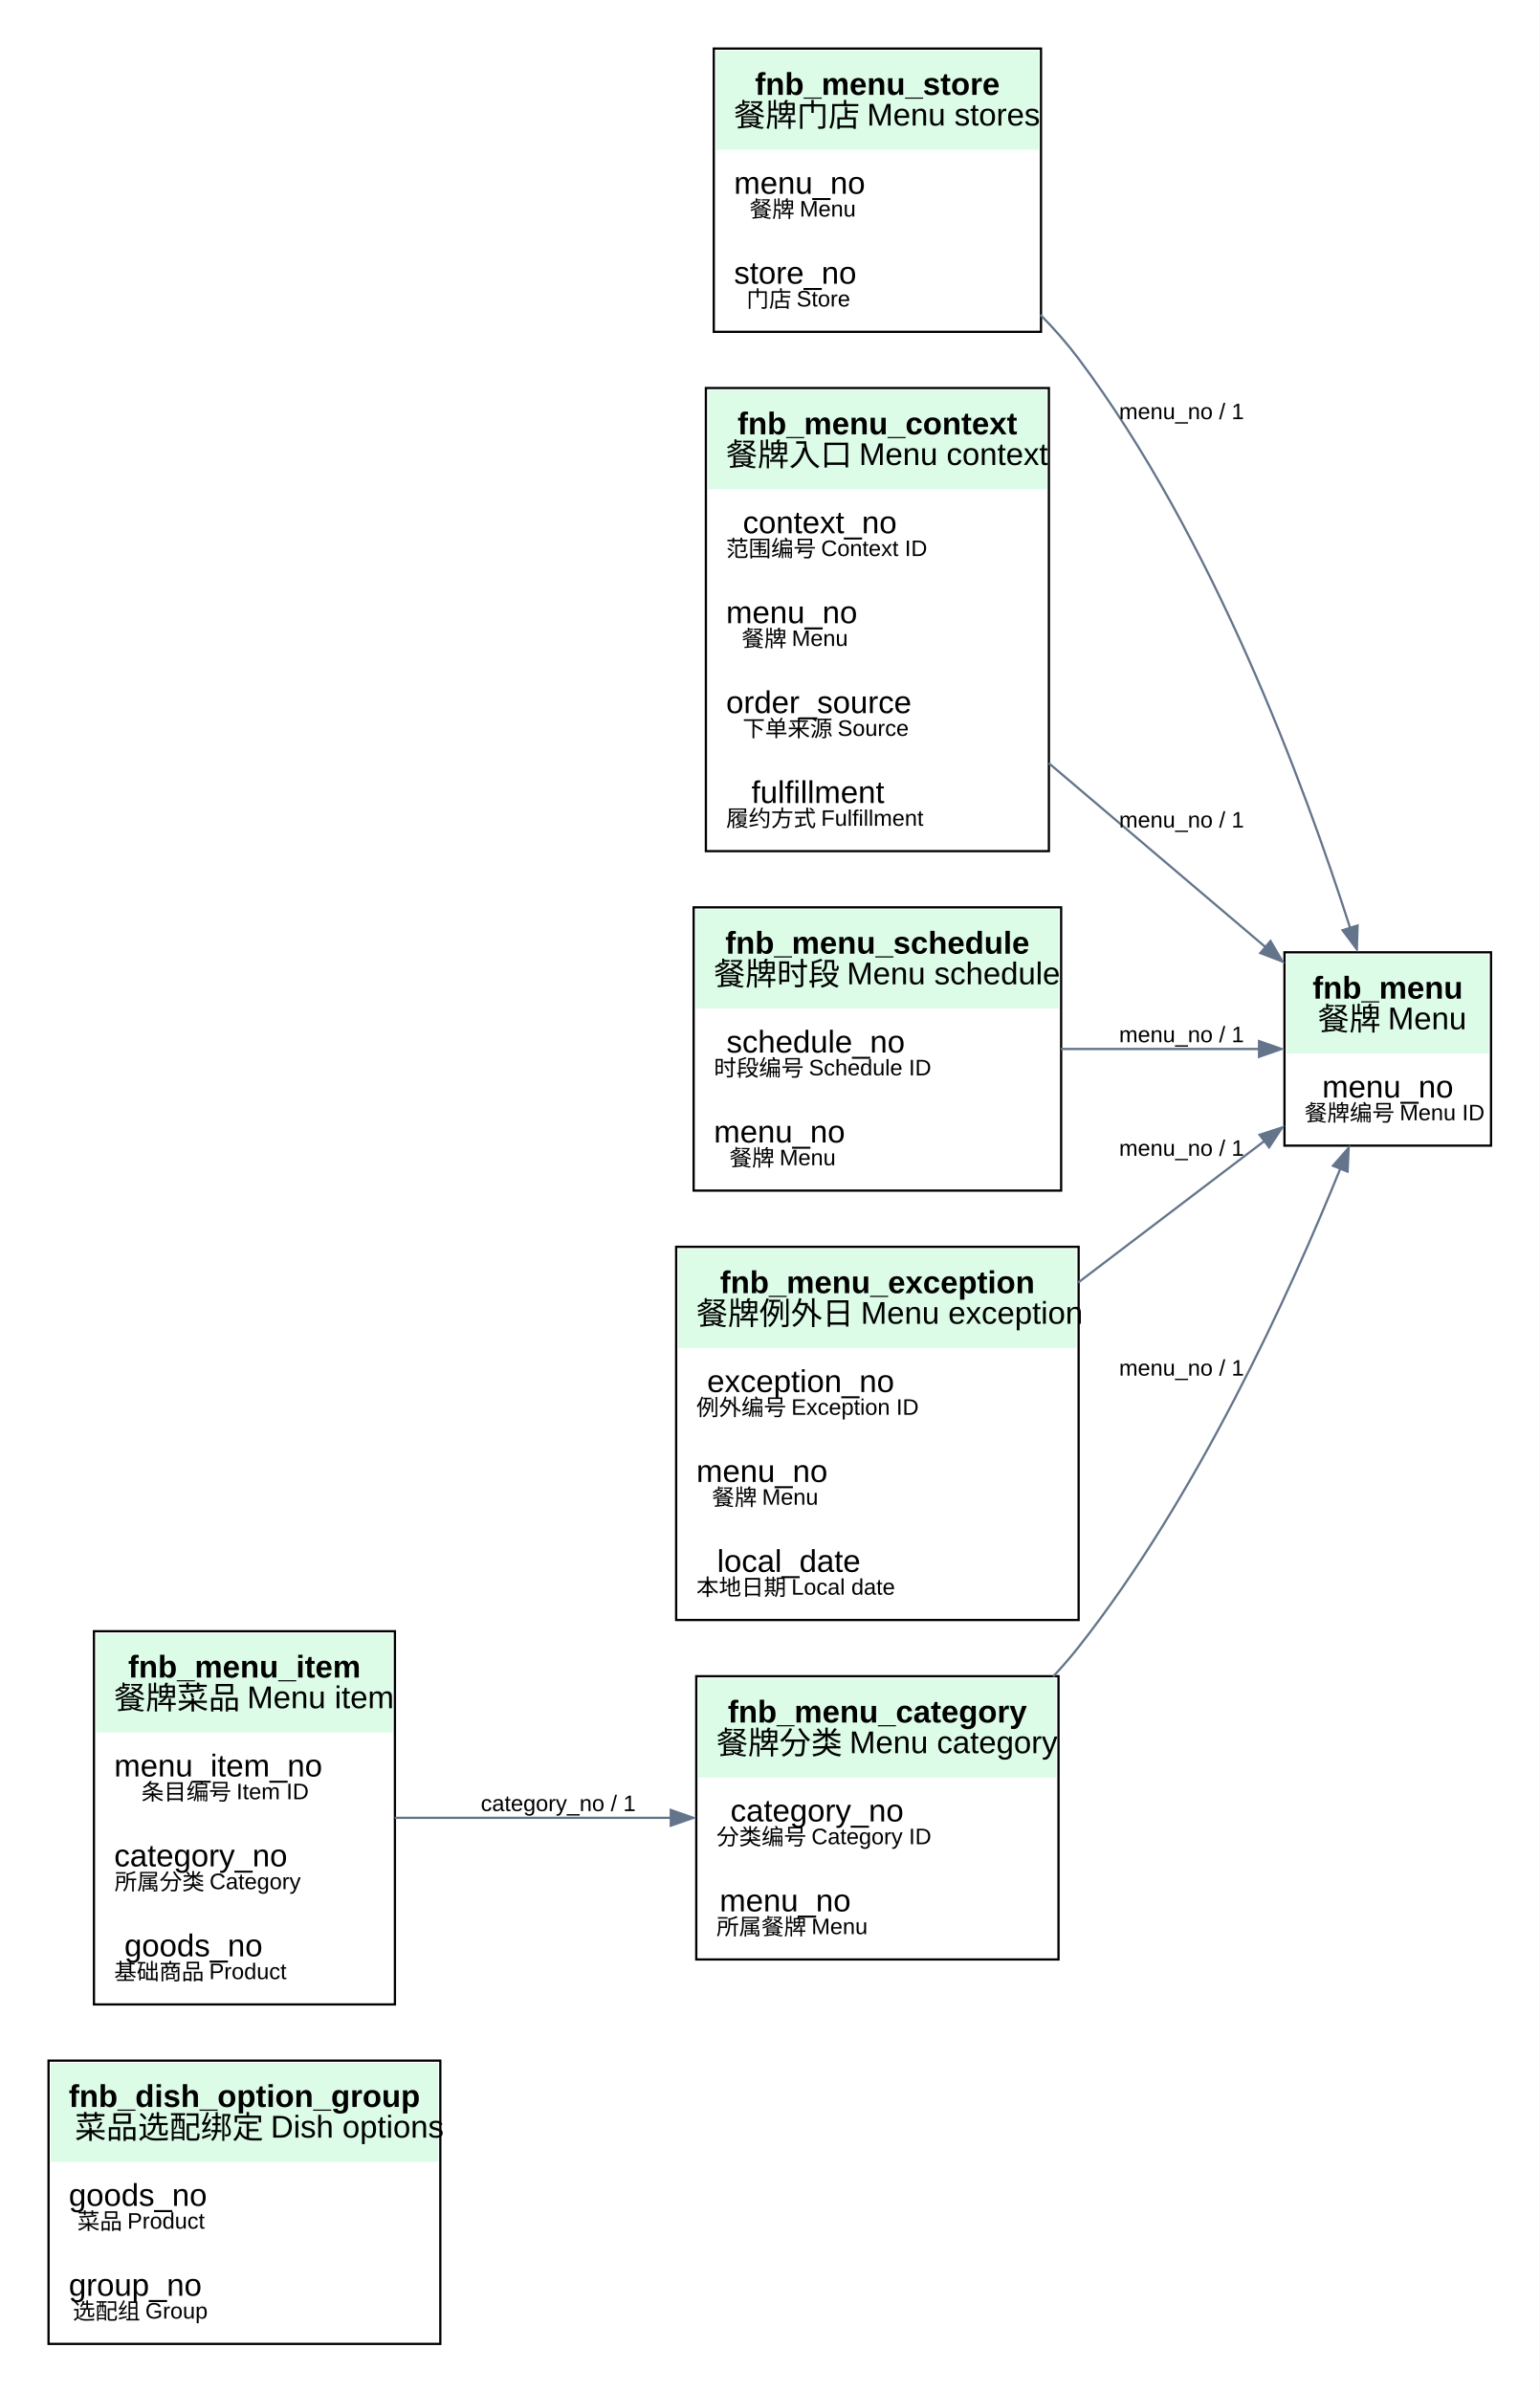
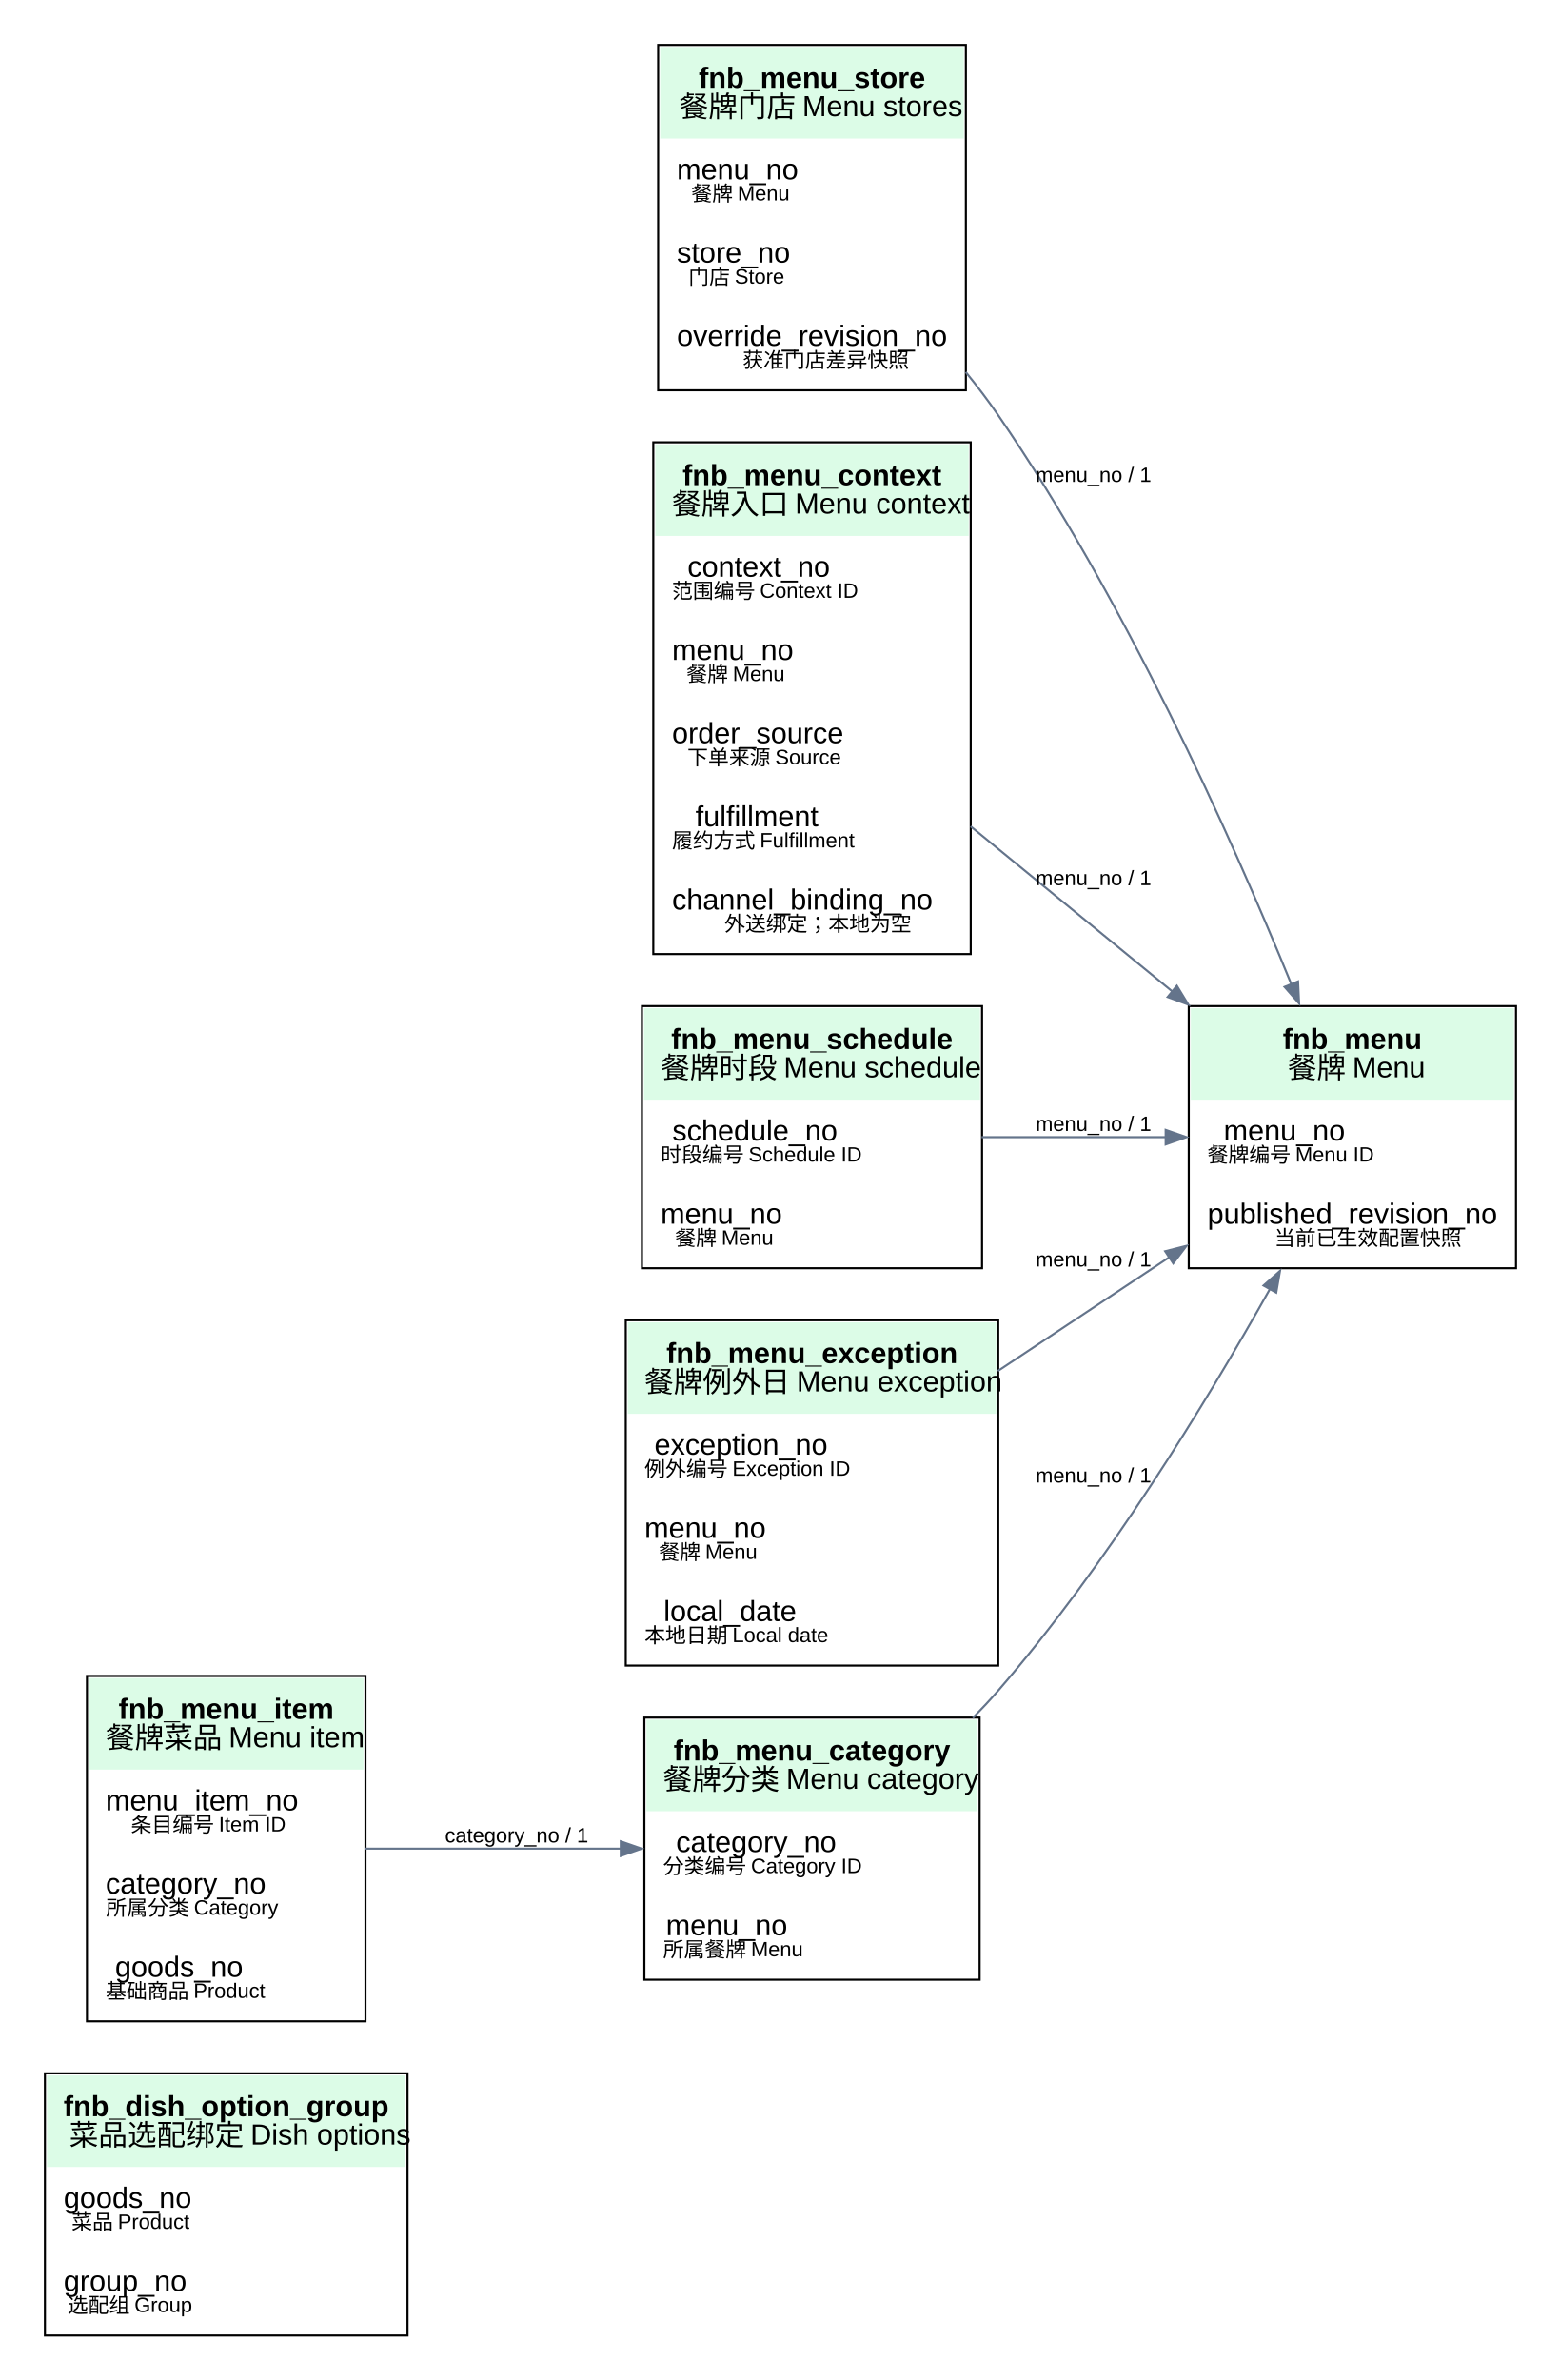
- <svg xmlns="http://www.w3.org/2000/svg" width="685pt" height="1064pt" viewBox="0.00 0.00 685.00 1064.00">
-   <g id="graph0" class="graph" transform="scale(1 1) rotate(0) translate(21.6 1042.6)">
-     <polygon fill="white" stroke="none" points="-21.6,21.6 -21.6,-1042.6 663.43,-1042.6 663.43,21.6 -21.6,21.6" />
+ <svg xmlns="http://www.w3.org/2000/svg" width="750pt" height="1144pt" viewBox="0.00 0.00 750.00 1144.00">
+   <g id="graph0" class="graph" transform="scale(1 1) rotate(0) translate(21.6 1122.6)">
+     <polygon fill="white" stroke="none" points="-21.6,21.6 -21.6,-1122.6 728.85,-1122.6 728.85,21.6 -21.6,21.6" />
    <g id="node1" class="node">
      <polygon fill="none" stroke="black" points="0,0 0,-126 174.32,-126 174.32,0 0,0" />
      <polygon fill="#dcfce7" stroke="none" points="1,-81 1,-125 173.32,-125 173.32,-81 1,-81" />
      <text xml:space="preserve" text-anchor="start" x="9" y="-105.4" font-family="Arial" font-weight="bold" font-size="14.00">fnb_dish_option_group</text>
      <text xml:space="preserve" text-anchor="start" x="11.69" y="-91.4" font-family="Arial" font-size="14.00">菜品选配绑定 Dish options</text>
      <text xml:space="preserve" text-anchor="start" x="9" y="-61.4" font-family="Arial" font-size="14.00">goods_no</text>
      <text xml:space="preserve" text-anchor="start" x="12.8" y="-51" font-family="Arial" font-size="10.00">菜品 Product</text>
      <text xml:space="preserve" text-anchor="start" x="9" y="-21.4" font-family="Arial" font-size="14.00">group_no</text>
      <text xml:space="preserve" text-anchor="start" x="10.79" y="-11" font-family="Arial" font-size="10.00">选配组 Group</text>
    </g>
    <g id="node2" class="node">
-       <polygon fill="none" stroke="black" points="549.92,-533 549.92,-619 641.83,-619 641.83,-533 549.92,-533" />
-       <polygon fill="#dcfce7" stroke="none" points="550.92,-574 550.92,-618 640.83,-618 640.83,-574 550.92,-574" />
-       <text xml:space="preserve" text-anchor="start" x="562.43" y="-598.4" font-family="Arial" font-weight="bold" font-size="14.00">fnb_menu</text>
-       <text xml:space="preserve" text-anchor="start" x="564.76" y="-584.4" font-family="Arial" font-size="14.00">餐牌 Menu</text>
-       <text xml:space="preserve" text-anchor="start" x="566.69" y="-554.4" font-family="Arial" font-size="14.00">menu_no</text>
-       <text xml:space="preserve" text-anchor="start" x="558.92" y="-544" font-family="Arial" font-size="10.00">餐牌编号 Menu ID</text>
+       <polygon fill="none" stroke="black" points="549.92,-513 549.92,-639 707.25,-639 707.25,-513 549.92,-513" />
+       <polygon fill="#dcfce7" stroke="none" points="550.92,-594 550.92,-638 706.25,-638 706.25,-594 550.92,-594" />
+       <text xml:space="preserve" text-anchor="start" x="595.14" y="-618.4" font-family="Arial" font-weight="bold" font-size="14.00">fnb_menu</text>
+       <text xml:space="preserve" text-anchor="start" x="597.46" y="-604.4" font-family="Arial" font-size="14.00">餐牌 Menu</text>
+       <text xml:space="preserve" text-anchor="start" x="566.69" y="-574.4" font-family="Arial" font-size="14.00">menu_no</text>
+       <text xml:space="preserve" text-anchor="start" x="558.92" y="-564" font-family="Arial" font-size="10.00">餐牌编号 Menu ID</text>
+       <text xml:space="preserve" text-anchor="start" x="558.92" y="-534.4" font-family="Arial" font-size="14.00">published_revision_no</text>
+       <text xml:space="preserve" text-anchor="start" x="591.08" y="-524" font-family="Arial" font-size="10.00">当前已生效配置快照</text>
    </g>
    <g id="node3" class="node">
-       <polygon fill="none" stroke="black" points="295.99,-895 295.99,-1021 441.59,-1021 441.59,-895 295.99,-895" />
-       <polygon fill="#dcfce7" stroke="none" points="296.99,-976 296.99,-1020 440.59,-1020 440.59,-976 296.99,-976" />
-       <text xml:space="preserve" text-anchor="start" x="314.34" y="-1000.4" font-family="Arial" font-weight="bold" font-size="14.00">fnb_menu_store</text>
-       <text xml:space="preserve" text-anchor="start" x="304.99" y="-986.4" font-family="Arial" font-size="14.00">餐牌门店 Menu stores</text>
-       <text xml:space="preserve" text-anchor="start" x="304.99" y="-956.4" font-family="Arial" font-size="14.00">menu_no</text>
-       <text xml:space="preserve" text-anchor="start" x="311.95" y="-946" font-family="Arial" font-size="10.00">餐牌 Menu</text>
-       <text xml:space="preserve" text-anchor="start" x="304.99" y="-916.4" font-family="Arial" font-size="14.00">store_no</text>
-       <text xml:space="preserve" text-anchor="start" x="310.56" y="-906" font-family="Arial" font-size="10.00">门店 Store</text>
+       <polygon fill="none" stroke="black" points="294.81,-935 294.81,-1101 442.77,-1101 442.77,-935 294.81,-935" />
+       <polygon fill="#dcfce7" stroke="none" points="295.81,-1056 295.81,-1100 441.77,-1100 441.77,-1056 295.81,-1056" />
+       <text xml:space="preserve" text-anchor="start" x="314.34" y="-1080.4" font-family="Arial" font-weight="bold" font-size="14.00">fnb_menu_store</text>
+       <text xml:space="preserve" text-anchor="start" x="304.99" y="-1066.4" font-family="Arial" font-size="14.00">餐牌门店 Menu stores</text>
+       <text xml:space="preserve" text-anchor="start" x="303.81" y="-1036.4" font-family="Arial" font-size="14.00">menu_no</text>
+       <text xml:space="preserve" text-anchor="start" x="310.77" y="-1026" font-family="Arial" font-size="10.00">餐牌 Menu</text>
+       <text xml:space="preserve" text-anchor="start" x="303.81" y="-996.4" font-family="Arial" font-size="14.00">store_no</text>
+       <text xml:space="preserve" text-anchor="start" x="309.37" y="-986" font-family="Arial" font-size="10.00">门店 Store</text>
+       <text xml:space="preserve" text-anchor="start" x="303.81" y="-956.4" font-family="Arial" font-size="14.00">override_revision_no</text>
+       <text xml:space="preserve" text-anchor="start" x="335.45" y="-946" font-family="Arial" font-size="10.00">获准门店差异快照</text>
    </g>
    <g id="edge1" class="edge">
-       <path fill="none" stroke="#64748b" d="M441.32,-902.59C447.46,-896.34 453.25,-889.77 458.33,-883 517.86,-803.58 558.58,-694.11 579.2,-629.62" />
-       <polygon fill="#64748b" stroke="#64748b" points="582.45,-630.93 582.12,-620.34 575.78,-628.82 582.45,-630.93" />
-       <text xml:space="preserve" text-anchor="middle" x="504.13" y="-856.15" font-family="Arial" font-size="10.00">menu_no / 1</text>
+       <path fill="none" stroke="#64748b" d="M442.72,-943.75C448.26,-936.93 453.54,-929.97 458.33,-923 518.84,-834.94 569.62,-722 599.32,-649.31" />
+       <polygon fill="#64748b" stroke="#64748b" points="602.47,-650.87 602.98,-640.29 595.98,-648.24 602.47,-650.87" />
+       <text xml:space="preserve" text-anchor="middle" x="504.13" y="-890.96" font-family="Arial" font-size="10.00">menu_no / 1</text>
    </g>
    <g id="node4" class="node">
-       <polygon fill="none" stroke="black" points="292.48,-664 292.48,-870 445.1,-870 445.1,-664 292.48,-664" />
-       <polygon fill="#dcfce7" stroke="none" points="293.48,-825 293.48,-869 444.1,-869 444.1,-825 293.48,-825" />
-       <text xml:space="preserve" text-anchor="start" x="306.56" y="-849.4" font-family="Arial" font-weight="bold" font-size="14.00">fnb_menu_context</text>
-       <text xml:space="preserve" text-anchor="start" x="301.48" y="-835.4" font-family="Arial" font-size="14.00">餐牌入口 Menu context</text>
-       <text xml:space="preserve" text-anchor="start" x="308.92" y="-805.4" font-family="Arial" font-size="14.00">context_no</text>
-       <text xml:space="preserve" text-anchor="start" x="301.48" y="-795" font-family="Arial" font-size="10.00">范围编号 Context ID</text>
-       <text xml:space="preserve" text-anchor="start" x="301.48" y="-765.4" font-family="Arial" font-size="14.00">menu_no</text>
-       <text xml:space="preserve" text-anchor="start" x="308.44" y="-755" font-family="Arial" font-size="10.00">餐牌 Menu</text>
-       <text xml:space="preserve" text-anchor="start" x="301.48" y="-725.4" font-family="Arial" font-size="14.00">order_source</text>
-       <text xml:space="preserve" text-anchor="start" x="308.83" y="-715" font-family="Arial" font-size="10.00">下单来源 Source</text>
-       <text xml:space="preserve" text-anchor="start" x="312.76" y="-685.4" font-family="Arial" font-size="14.00">fulfillment</text>
-       <text xml:space="preserve" text-anchor="start" x="301.48" y="-675" font-family="Arial" font-size="10.00">履约方式 Fulfillment</text>
+       <polygon fill="none" stroke="black" points="292.48,-664 292.48,-910 445.1,-910 445.1,-664 292.48,-664" />
+       <polygon fill="#dcfce7" stroke="none" points="293.48,-865 293.48,-909 444.1,-909 444.1,-865 293.48,-865" />
+       <text xml:space="preserve" text-anchor="start" x="306.56" y="-889.4" font-family="Arial" font-weight="bold" font-size="14.00">fnb_menu_context</text>
+       <text xml:space="preserve" text-anchor="start" x="301.48" y="-875.4" font-family="Arial" font-size="14.00">餐牌入口 Menu context</text>
+       <text xml:space="preserve" text-anchor="start" x="308.92" y="-845.4" font-family="Arial" font-size="14.00">context_no</text>
+       <text xml:space="preserve" text-anchor="start" x="301.48" y="-835" font-family="Arial" font-size="10.00">范围编号 Context ID</text>
+       <text xml:space="preserve" text-anchor="start" x="301.48" y="-805.4" font-family="Arial" font-size="14.00">menu_no</text>
+       <text xml:space="preserve" text-anchor="start" x="308.44" y="-795" font-family="Arial" font-size="10.00">餐牌 Menu</text>
+       <text xml:space="preserve" text-anchor="start" x="301.48" y="-765.4" font-family="Arial" font-size="14.00">order_source</text>
+       <text xml:space="preserve" text-anchor="start" x="308.83" y="-755" font-family="Arial" font-size="10.00">下单来源 Source</text>
+       <text xml:space="preserve" text-anchor="start" x="312.76" y="-725.4" font-family="Arial" font-size="14.00">fulfillment</text>
+       <text xml:space="preserve" text-anchor="start" x="301.48" y="-715" font-family="Arial" font-size="10.00">履约方式 Fulfillment</text>
+       <text xml:space="preserve" text-anchor="start" x="301.48" y="-685.4" font-family="Arial" font-size="14.00">channel_binding_no</text>
+       <text xml:space="preserve" text-anchor="start" x="326.65" y="-675" font-family="Arial" font-size="10.00">外送绑定；本地为空</text>
    </g>
    <g id="edge2" class="edge">
-       <path fill="none" stroke="#64748b" d="M445.05,-703.13C476.67,-676.3 512.72,-645.72 541.53,-621.27" />
-       <polygon fill="#64748b" stroke="#64748b" points="543.71,-624.01 549.07,-614.87 539.18,-618.67 543.71,-624.01" />
-       <text xml:space="preserve" text-anchor="middle" x="504.13" y="-674.5" font-family="Arial" font-size="10.00">menu_no / 1</text>
+       <path fill="none" stroke="#64748b" d="M445.05,-725.4C475.48,-700.5 510.76,-671.62 542.15,-645.93" />
+       <polygon fill="#64748b" stroke="#64748b" points="544.2,-648.77 549.72,-639.73 539.77,-643.36 544.2,-648.77" />
+       <text xml:space="preserve" text-anchor="middle" x="504.13" y="-697.13" font-family="Arial" font-size="10.00">menu_no / 1</text>
    </g>
    <g id="node5" class="node">
      <polygon fill="none" stroke="black" points="287.03,-513 287.03,-639 450.55,-639 450.55,-513 287.03,-513" />
      <polygon fill="#dcfce7" stroke="none" points="288.03,-594 288.03,-638 449.55,-638 449.55,-594 288.03,-594" />
      <text xml:space="preserve" text-anchor="start" x="301.11" y="-618.4" font-family="Arial" font-weight="bold" font-size="14.00">fnb_menu_schedule</text>
      <text xml:space="preserve" text-anchor="start" x="296.03" y="-604.4" font-family="Arial" font-size="14.00">餐牌时段 Menu schedule</text>
      <text xml:space="preserve" text-anchor="start" x="301.63" y="-574.4" font-family="Arial" font-size="14.00">schedule_no</text>
      <text xml:space="preserve" text-anchor="start" x="296.03" y="-564" font-family="Arial" font-size="10.00">时段编号 Schedule ID</text>
      <text xml:space="preserve" text-anchor="start" x="296.03" y="-534.4" font-family="Arial" font-size="14.00">menu_no</text>
      <text xml:space="preserve" text-anchor="start" x="302.99" y="-524" font-family="Arial" font-size="10.00">餐牌 Menu</text>
    </g>
    <g id="edge3" class="edge">
-       <path fill="none" stroke="#64748b" d="M450.42,-576C479.65,-576 512.01,-576 538.68,-576" />
-       <polygon fill="#64748b" stroke="#64748b" points="538.6,-579.5 548.6,-576 538.6,-572.5 538.6,-579.5" />
+       <path fill="none" stroke="#64748b" d="M450.3,-576C478.47,-576 510.25,-576 539.04,-576" />
+       <polygon fill="#64748b" stroke="#64748b" points="538.82,-579.5 548.82,-576 538.82,-572.5 538.82,-579.5" />
      <text xml:space="preserve" text-anchor="middle" x="504.13" y="-579" font-family="Arial" font-size="10.00">menu_no / 1</text>
    </g>
    <g id="node6" class="node">
      <polygon fill="none" stroke="black" points="279.25,-322 279.25,-488 458.33,-488 458.33,-322 279.25,-322" />
      <polygon fill="#dcfce7" stroke="none" points="280.25,-443 280.25,-487 457.33,-487 457.33,-443 280.25,-443" />
      <text xml:space="preserve" text-anchor="start" x="298.78" y="-467.4" font-family="Arial" font-weight="bold" font-size="14.00">fnb_menu_exception</text>
      <text xml:space="preserve" text-anchor="start" x="288.25" y="-453.4" font-family="Arial" font-size="14.00">餐牌例外日 Menu exception</text>
      <text xml:space="preserve" text-anchor="start" x="293.01" y="-423.4" font-family="Arial" font-size="14.00">exception_no</text>
      <text xml:space="preserve" text-anchor="start" x="288.25" y="-413" font-family="Arial" font-size="10.00">例外编号 Exception ID</text>
      <text xml:space="preserve" text-anchor="start" x="288.25" y="-383.4" font-family="Arial" font-size="14.00">menu_no</text>
      <text xml:space="preserve" text-anchor="start" x="295.21" y="-373" font-family="Arial" font-size="10.00">餐牌 Menu</text>
      <text xml:space="preserve" text-anchor="start" x="297.47" y="-343.4" font-family="Arial" font-size="14.00">local_date</text>
      <text xml:space="preserve" text-anchor="start" x="288.25" y="-333" font-family="Arial" font-size="10.00">本地日期 Local date</text>
    </g>
    <g id="edge4" class="edge">
-       <path fill="none" stroke="#64748b" d="M458.11,-472.09C486.19,-493.43 516.38,-516.36 541.24,-535.25" />
-       <polygon fill="#64748b" stroke="#64748b" points="538.85,-537.83 548.93,-541.1 543.09,-532.26 538.85,-537.83" />
-       <text xml:space="preserve" text-anchor="middle" x="504.13" y="-528.47" font-family="Arial" font-size="10.00">menu_no / 1</text>
+       <path fill="none" stroke="#64748b" d="M458.15,-463.61C484.88,-481.34 514.19,-500.79 540.82,-518.45" />
+       <polygon fill="#64748b" stroke="#64748b" points="538.58,-521.16 548.85,-523.77 542.45,-515.33 538.58,-521.16" />
+       <text xml:space="preserve" text-anchor="middle" x="504.13" y="-513.84" font-family="Arial" font-size="10.00">menu_no / 1</text>
    </g>
    <g id="node7" class="node">
      <polygon fill="none" stroke="black" points="288.2,-171 288.2,-297 449.38,-297 449.38,-171 288.2,-171" />
      <polygon fill="#dcfce7" stroke="none" points="289.2,-252 289.2,-296 448.38,-296 448.38,-252 289.2,-252" />
      <text xml:space="preserve" text-anchor="start" x="302.27" y="-276.4" font-family="Arial" font-weight="bold" font-size="14.00">fnb_menu_category</text>
      <text xml:space="preserve" text-anchor="start" x="297.2" y="-262.4" font-family="Arial" font-size="14.00">餐牌分类 Menu category</text>
      <text xml:space="preserve" text-anchor="start" x="303.41" y="-232.4" font-family="Arial" font-size="14.00">category_no</text>
      <text xml:space="preserve" text-anchor="start" x="297.2" y="-222" font-family="Arial" font-size="10.00">分类编号 Category ID</text>
      <text xml:space="preserve" text-anchor="start" x="298.58" y="-192.4" font-family="Arial" font-size="14.00">menu_no</text>
      <text xml:space="preserve" text-anchor="start" x="297.2" y="-182" font-family="Arial" font-size="10.00">所属餐牌 Menu</text>
    </g>
    <g id="edge5" class="edge">
-       <path fill="none" stroke="#64748b" d="M447.02,-296.87C451.01,-301.16 454.82,-305.55 458.33,-310 510.88,-376.62 551.99,-466.62 574.85,-522.98" />
-       <polygon fill="#64748b" stroke="#64748b" points="571.51,-524.05 578.48,-532.03 578.01,-521.45 571.51,-524.05" />
-       <text xml:space="preserve" text-anchor="middle" x="504.13" y="-430.7" font-family="Arial" font-size="10.00">menu_no / 1</text>
+       <path fill="none" stroke="#64748b" d="M446.1,-296.82C450.37,-301.15 454.48,-305.56 458.33,-310 510.32,-370 557.73,-447.39 589.06,-503.22" />
+       <polygon fill="#64748b" stroke="#64748b" points="585.87,-504.68 593.79,-511.71 591.98,-501.27 585.87,-504.68" />
+       <text xml:space="preserve" text-anchor="middle" x="504.13" y="-410" font-family="Arial" font-size="10.00">menu_no / 1</text>
    </g>
    <g id="node8" class="node">
      <polygon fill="none" stroke="black" points="20.2,-151 20.2,-317 154.12,-317 154.12,-151 20.2,-151" />
      <polygon fill="#dcfce7" stroke="none" points="21.2,-272 21.2,-316 153.12,-316 153.12,-272 21.2,-272" />
      <text xml:space="preserve" text-anchor="start" x="35.43" y="-296.4" font-family="Arial" font-weight="bold" font-size="14.00">fnb_menu_item</text>
      <text xml:space="preserve" text-anchor="start" x="29.2" y="-282.4" font-family="Arial" font-size="14.00">餐牌菜品 Menu item</text>
      <text xml:space="preserve" text-anchor="start" x="29.2" y="-252.4" font-family="Arial" font-size="14.00">menu_item_no</text>
      <text xml:space="preserve" text-anchor="start" x="41.33" y="-242" font-family="Arial" font-size="10.00">条目编号 Item ID</text>
      <text xml:space="preserve" text-anchor="start" x="29.2" y="-212.4" font-family="Arial" font-size="14.00">category_no</text>
      <text xml:space="preserve" text-anchor="start" x="29.38" y="-202" font-family="Arial" font-size="10.00">所属分类 Category</text>
      <text xml:space="preserve" text-anchor="start" x="33.74" y="-172.4" font-family="Arial" font-size="14.00">goods_no</text>
      <text xml:space="preserve" text-anchor="start" x="29.2" y="-162" font-family="Arial" font-size="10.00">基础商品 Product</text>
    </g>
    <g id="edge6" class="edge">
      <path fill="none" stroke="#64748b" d="M154.07,-234C190.75,-234 236.94,-234 276.98,-234" />
      <polygon fill="#64748b" stroke="#64748b" points="276.86,-237.5 286.86,-234 276.86,-230.5 276.86,-237.5" />
      <text xml:space="preserve" text-anchor="middle" x="226.79" y="-237" font-family="Arial" font-size="10.00">category_no / 1</text>
    </g>
  </g>
</svg>
